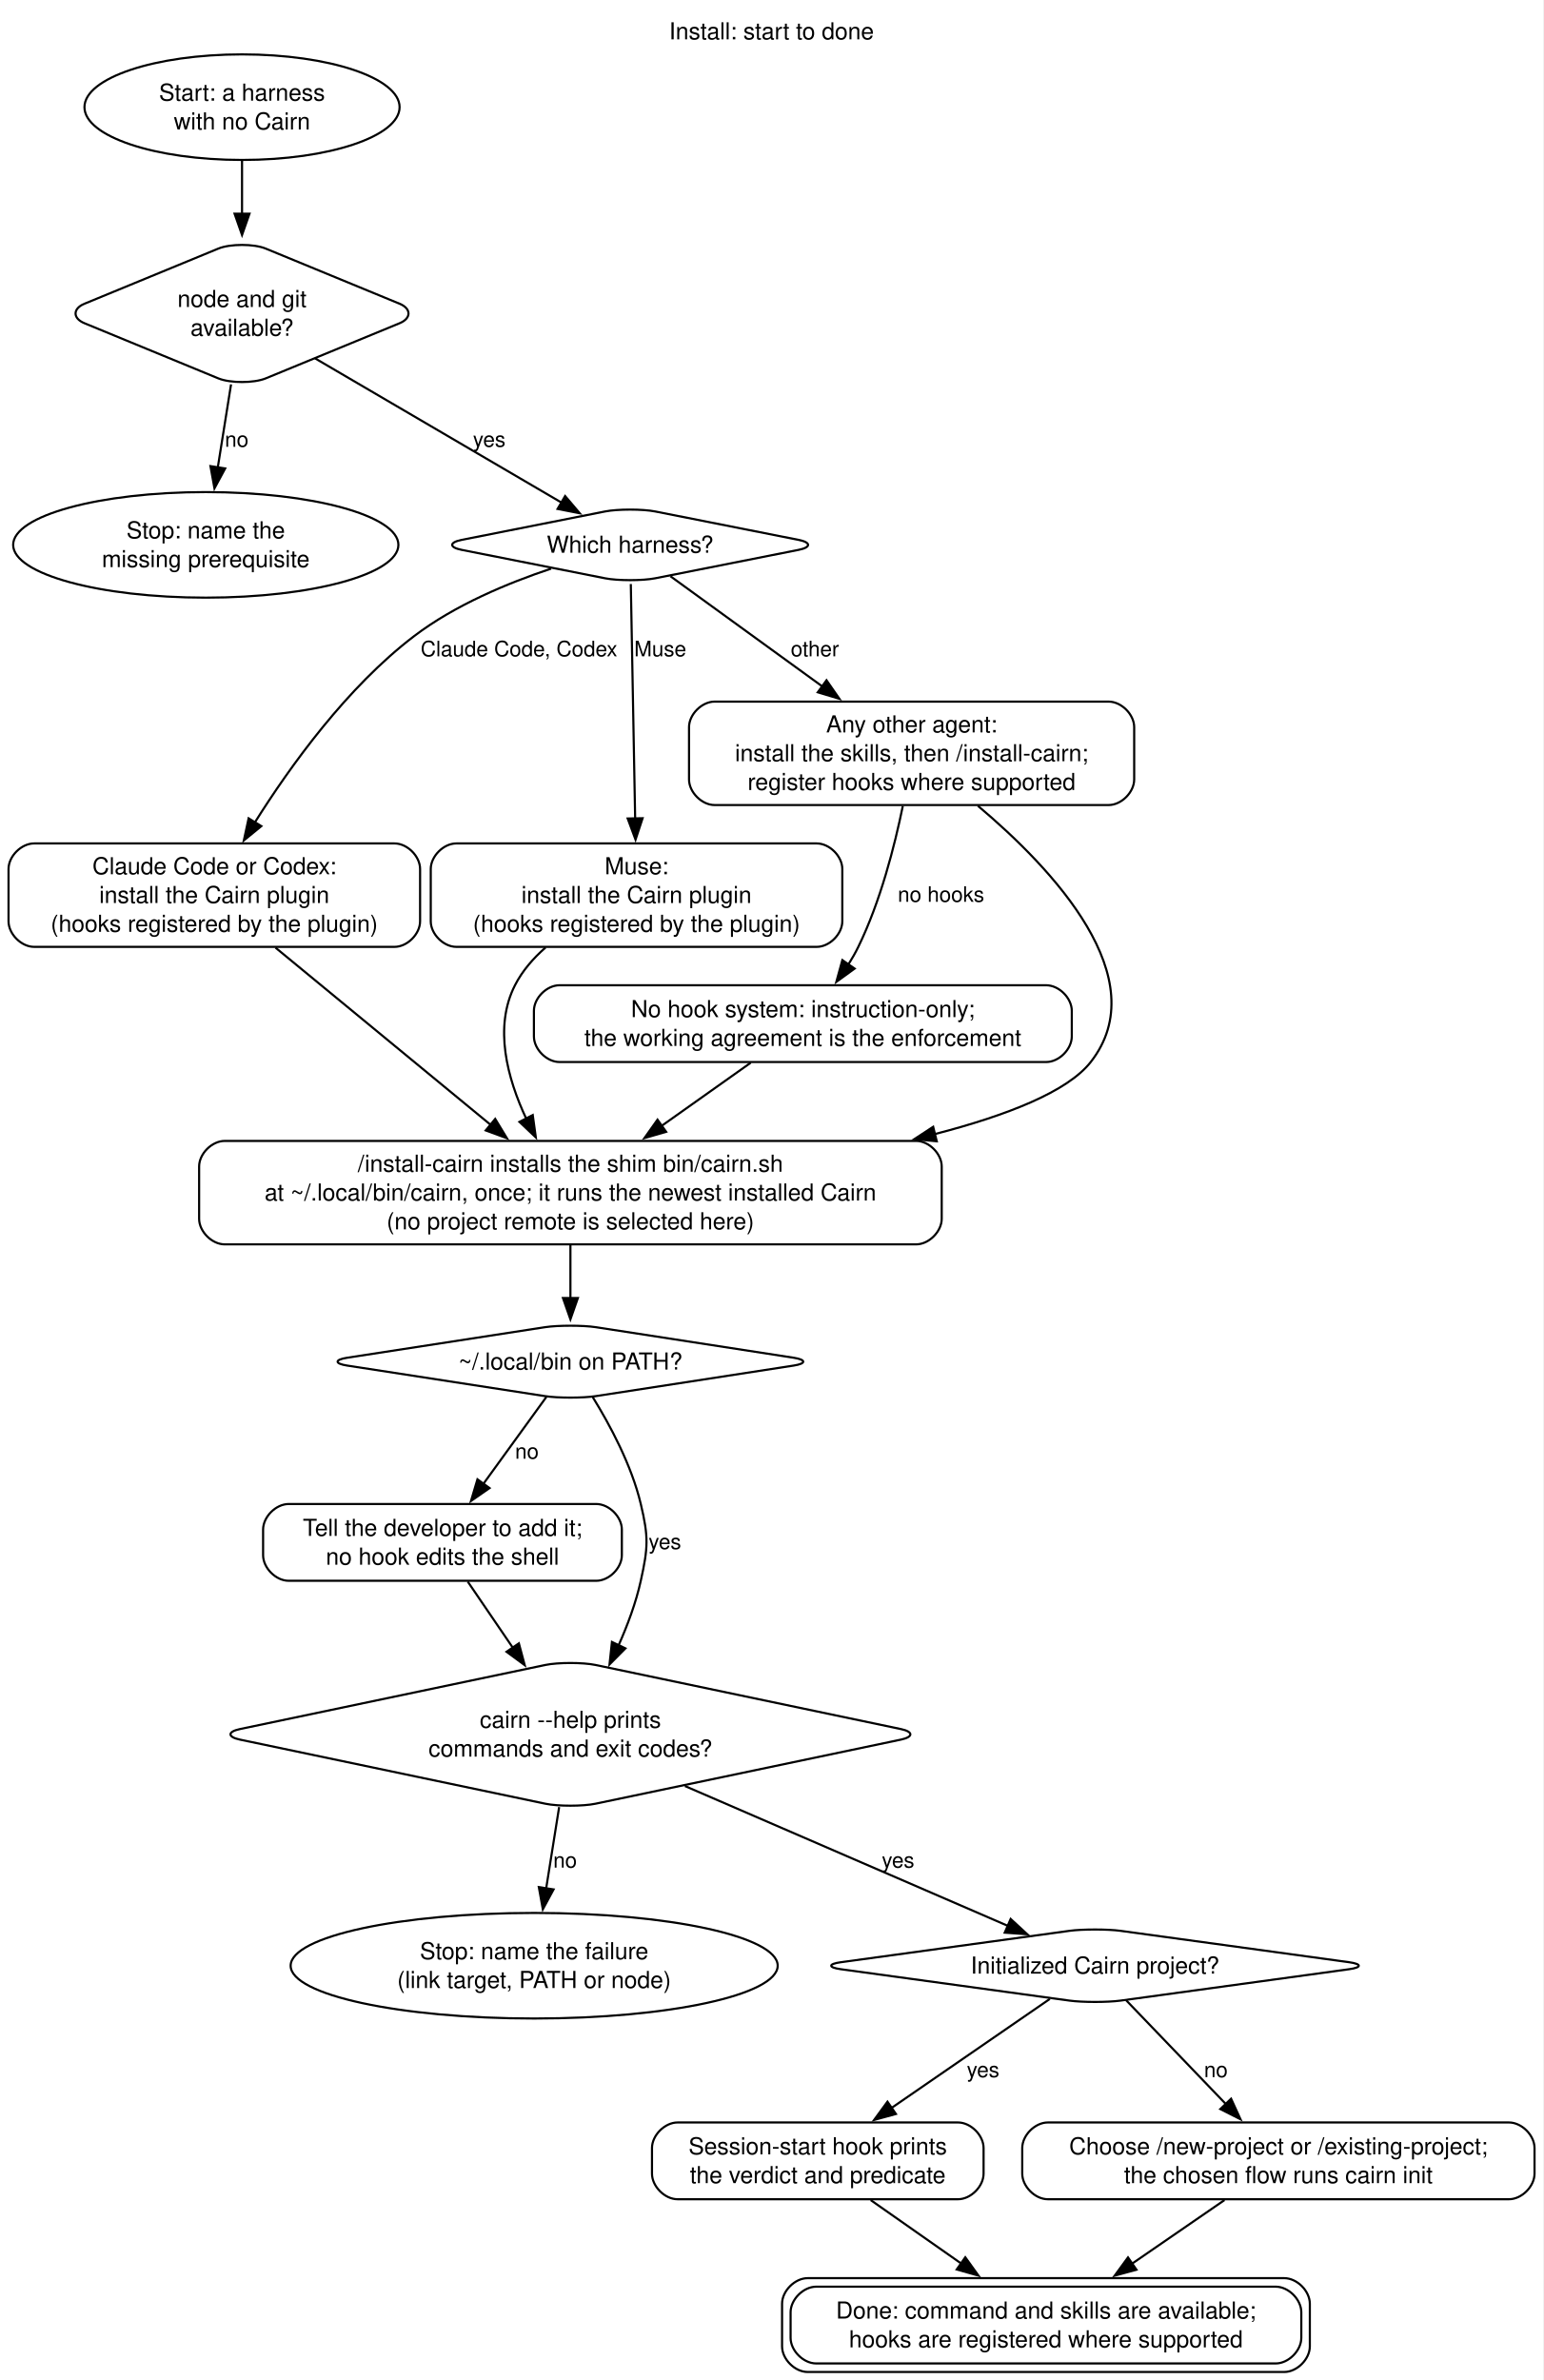
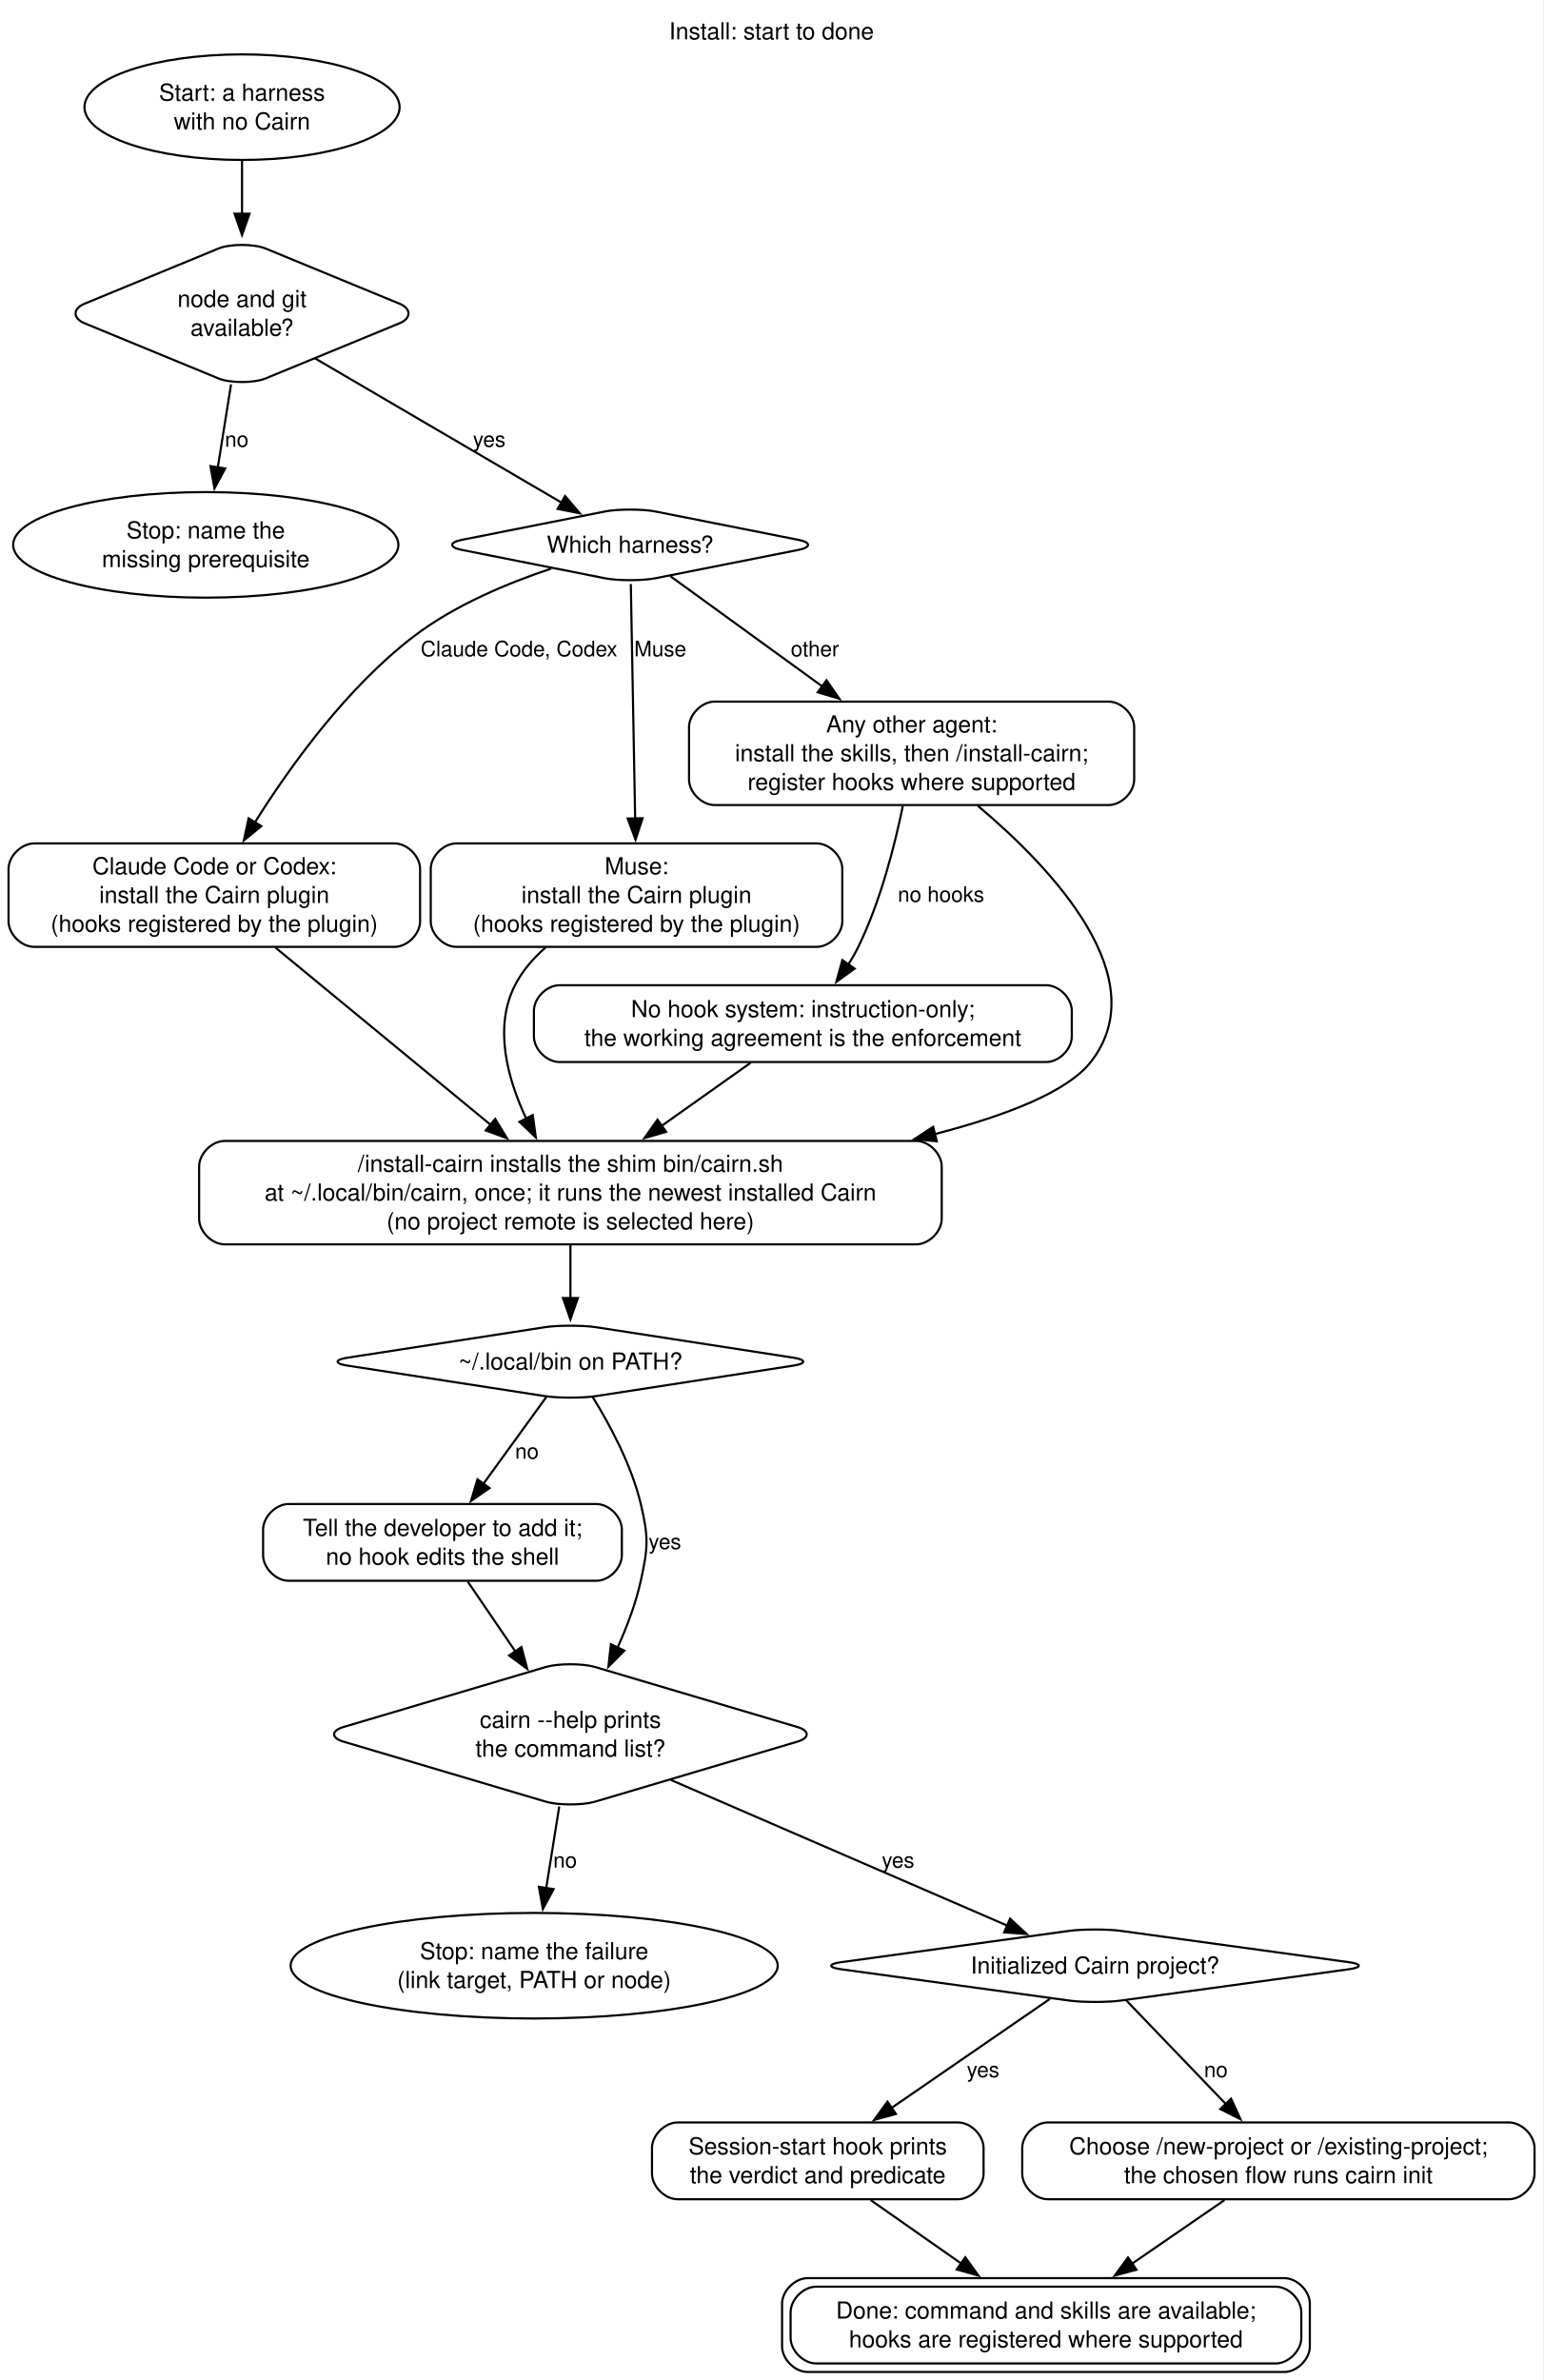
<svg xmlns="http://www.w3.org/2000/svg" width="724pt" height="1116pt" viewBox="0.00 0.00 724.00 1116.00">
  <g id="graph0" class="graph" transform="scale(1 1) rotate(0) translate(4 1112.24)">
    <polygon fill="white" stroke="none" points="-4,4 -4,-1112.24 719.62,-1112.24 719.62,4 -4,4" />
    <text xml:space="preserve" text-anchor="middle" x="357.81" y="-1093.79" font-family="Helvetica,sans-Serif" font-size="11.00">Install: start to done</text>
    <g id="node1" class="node">
      <ellipse fill="none" stroke="black" cx="109.5" cy="-1061.99" rx="73.89" ry="24.75" />
      <text xml:space="preserve" text-anchor="middle" x="109.5" y="-1065.04" font-family="Helvetica,sans-Serif" font-size="11.00">Start: a harness</text>
      <text xml:space="preserve" text-anchor="middle" x="109.5" y="-1051.54" font-family="Helvetica,sans-Serif" font-size="11.00">with no Cairn</text>
    </g>
    <g id="node2" class="node">
      <path fill="none" stroke="black" d="M98.4,-995.68C98.4,-995.68 35.6,-969.81 35.6,-969.81 30.05,-967.53 30.05,-962.96 35.6,-960.68 35.6,-960.68 98.4,-934.81 98.4,-934.81 103.95,-932.53 115.05,-932.53 120.6,-934.81 120.6,-934.81 183.4,-960.68 183.4,-960.68 188.95,-962.96 188.95,-967.53 183.4,-969.81 183.4,-969.81 120.6,-995.68 120.6,-995.68 115.05,-997.96 103.95,-997.96 98.4,-995.68" />
      <text xml:space="preserve" text-anchor="middle" x="109.5" y="-968.29" font-family="Helvetica,sans-Serif" font-size="11.00">node and git</text>
      <text xml:space="preserve" text-anchor="middle" x="109.5" y="-954.79" font-family="Helvetica,sans-Serif" font-size="11.00">available?</text>
    </g>
    <g id="edge1" class="edge">
      <path fill="none" stroke="black" d="M109.5,-1037.08C109.5,-1029.38 109.5,-1020.58 109.5,-1011.85" />
      <polygon fill="black" stroke="black" points="113,-1012.04 109.5,-1002.04 106,-1012.04 113,-1012.04" />
    </g>
    <g id="node3" class="node">
      <ellipse fill="none" stroke="black" cx="92.5" cy="-856.75" rx="90.33" ry="24.75" />
      <text xml:space="preserve" text-anchor="middle" x="92.5" y="-859.8" font-family="Helvetica,sans-Serif" font-size="11.00">Stop: name the</text>
      <text xml:space="preserve" text-anchor="middle" x="92.5" y="-846.3" font-family="Helvetica,sans-Serif" font-size="11.00">missing prerequisite</text>
    </g>
    <g id="edge2" class="edge">
      <path fill="none" stroke="black" d="M104.35,-932C102.38,-919.63 100.12,-905.45 98.1,-892.82" />
      <polygon fill="black" stroke="black" points="101.6,-892.58 96.57,-883.25 94.69,-893.68 101.6,-892.58" />
      <text xml:space="preserve" text-anchor="middle" x="107" y="-902.74" font-family="Helvetica,sans-Serif" font-size="10.00">no</text>
    </g>
    <g id="node4" class="node">
      <path fill="none" stroke="black" d="M279.73,-872.41C279.73,-872.41 212.47,-859.08 212.47,-859.08 206.58,-857.91 206.58,-855.58 212.47,-854.41 212.47,-854.41 279.73,-841.08 279.73,-841.08 285.61,-839.91 297.39,-839.91 303.27,-841.08 303.27,-841.08 370.53,-854.41 370.53,-854.41 376.42,-855.58 376.42,-857.91 370.53,-859.08 370.53,-859.08 303.27,-872.41 303.27,-872.41 297.39,-873.58 285.61,-873.58 279.73,-872.41" />
      <text xml:space="preserve" text-anchor="middle" x="291.5" y="-853.05" font-family="Helvetica,sans-Serif" font-size="11.00">Which harness?</text>
    </g>
    <g id="edge3" class="edge">
      <path fill="none" stroke="black" d="M143.73,-944.21C176.9,-924.8 226.83,-895.59 259.29,-876.59" />
      <polygon fill="black" stroke="black" points="261.01,-879.64 267.87,-871.57 257.47,-873.6 261.01,-879.64" />
      <text xml:space="preserve" text-anchor="middle" x="225.43" y="-902.74" font-family="Helvetica,sans-Serif" font-size="10.00">yes</text>
    </g>
    <g id="node5" class="node">
      <path fill="none" stroke="black" d="M181,-716.75C181,-716.75 12,-716.75 12,-716.75 6,-716.75 0,-710.75 0,-704.75 0,-704.75 0,-680.25 0,-680.25 0,-674.25 6,-668.25 12,-668.25 12,-668.25 181,-668.25 181,-668.25 187,-668.25 193,-674.25 193,-680.25 193,-680.25 193,-704.75 193,-704.75 193,-710.75 187,-716.75 181,-716.75" />
      <text xml:space="preserve" text-anchor="middle" x="96.5" y="-702.3" font-family="Helvetica,sans-Serif" font-size="11.00">Claude Code or Codex:</text>
      <text xml:space="preserve" text-anchor="middle" x="96.5" y="-688.8" font-family="Helvetica,sans-Serif" font-size="11.00">install the Cairn plugin</text>
      <text xml:space="preserve" text-anchor="middle" x="96.5" y="-675.3" font-family="Helvetica,sans-Serif" font-size="11.00">(hooks registered by the plugin)</text>
    </g>
    <g id="edge4" class="edge">
      <path fill="none" stroke="black" d="M254.44,-845.6C234.14,-838.84 209.32,-828.5 190.25,-814 158.82,-790.09 132.23,-753.2 115.48,-726.54" />
      <polygon fill="black" stroke="black" points="118.55,-724.86 110.35,-718.16 112.59,-728.51 118.55,-724.86" />
      <text xml:space="preserve" text-anchor="middle" x="239.38" y="-804.5" font-family="Helvetica,sans-Serif" font-size="10.00">Claude Code, Codex</text>
    </g>
    <g id="node6" class="node">
      <path fill="none" stroke="black" d="M379,-716.75C379,-716.75 210,-716.75 210,-716.75 204,-716.75 198,-710.75 198,-704.75 198,-704.75 198,-680.25 198,-680.25 198,-674.25 204,-668.25 210,-668.25 210,-668.25 379,-668.25 379,-668.25 385,-668.25 391,-674.25 391,-680.25 391,-680.25 391,-704.75 391,-704.75 391,-710.75 385,-716.75 379,-716.75" />
      <text xml:space="preserve" text-anchor="middle" x="294.5" y="-702.3" font-family="Helvetica,sans-Serif" font-size="11.00">Muse:</text>
      <text xml:space="preserve" text-anchor="middle" x="294.5" y="-688.8" font-family="Helvetica,sans-Serif" font-size="11.00">install the Cairn plugin</text>
      <text xml:space="preserve" text-anchor="middle" x="294.5" y="-675.3" font-family="Helvetica,sans-Serif" font-size="11.00">(hooks registered by the plugin)</text>
    </g>
    <g id="edge5" class="edge">
      <path fill="none" stroke="black" d="M291.82,-838.38C292.31,-812.2 293.23,-762.09 293.86,-728.23" />
      <polygon fill="black" stroke="black" points="297.35,-728.57 294.04,-718.51 290.35,-728.44 297.35,-728.57" />
      <text xml:space="preserve" text-anchor="middle" x="305.62" y="-804.5" font-family="Helvetica,sans-Serif" font-size="10.00">Muse</text>
    </g>
    <g id="node7" class="node">
      <path fill="none" stroke="black" d="M515.88,-783.25C515.88,-783.25 331.12,-783.25 331.12,-783.25 325.12,-783.25 319.12,-777.25 319.12,-771.25 319.12,-771.25 319.12,-746.75 319.12,-746.75 319.12,-740.75 325.12,-734.75 331.12,-734.75 331.12,-734.75 515.88,-734.75 515.88,-734.75 521.88,-734.75 527.88,-740.75 527.88,-746.75 527.88,-746.75 527.88,-771.25 527.88,-771.25 527.88,-777.25 521.88,-783.25 515.88,-783.25" />
      <text xml:space="preserve" text-anchor="middle" x="423.5" y="-768.8" font-family="Helvetica,sans-Serif" font-size="11.00">Any other agent:</text>
      <text xml:space="preserve" text-anchor="middle" x="423.5" y="-755.3" font-family="Helvetica,sans-Serif" font-size="11.00">install the skills, then /install-cairn;</text>
      <text xml:space="preserve" text-anchor="middle" x="423.5" y="-741.8" font-family="Helvetica,sans-Serif" font-size="11.00">register hooks where supported</text>
    </g>
    <g id="edge6" class="edge">
      <path fill="none" stroke="black" d="M310.41,-842.03C328.91,-828.61 357.72,-807.71 381.63,-790.37" />
      <polygon fill="black" stroke="black" points="383.59,-793.27 389.63,-784.57 379.48,-787.61 383.59,-793.27" />
      <text xml:space="preserve" text-anchor="middle" x="378.15" y="-804.5" font-family="Helvetica,sans-Serif" font-size="10.00">other</text>
    </g>
    <g id="node9" class="node">
      <path fill="none" stroke="black" d="M425.62,-577.25C425.62,-577.25 101.38,-577.25 101.38,-577.25 95.38,-577.25 89.38,-571.25 89.38,-565.25 89.38,-565.25 89.38,-540.75 89.38,-540.75 89.38,-534.75 95.38,-528.75 101.38,-528.75 101.38,-528.75 425.62,-528.75 425.62,-528.75 431.62,-528.75 437.62,-534.75 437.62,-540.75 437.62,-540.75 437.62,-565.25 437.62,-565.25 437.62,-571.25 431.62,-577.25 425.62,-577.25" />
      <text xml:space="preserve" text-anchor="middle" x="263.5" y="-562.8" font-family="Helvetica,sans-Serif" font-size="11.00">/install-cairn installs the shim bin/cairn.sh</text>
      <text xml:space="preserve" text-anchor="middle" x="263.5" y="-549.3" font-family="Helvetica,sans-Serif" font-size="11.00">at ~/.local/bin/cairn, once; it runs the newest installed Cairn</text>
      <text xml:space="preserve" text-anchor="middle" x="263.5" y="-535.8" font-family="Helvetica,sans-Serif" font-size="11.00">(no project remote is selected here)</text>
    </g>
    <g id="edge8" class="edge">
      <path fill="none" stroke="black" d="M125.21,-667.86C153.13,-644.87 195.7,-609.82 226.22,-584.69" />
      <polygon fill="black" stroke="black" points="228.22,-587.58 233.72,-578.52 223.77,-582.17 228.22,-587.58" />
    </g>
    <g id="edge9" class="edge">
      <path fill="none" stroke="black" d="M251.85,-667.95C246.06,-662.89 240.94,-656.99 237.5,-650.25 227.47,-630.61 233.86,-606.68 242.82,-587.59" />
      <polygon fill="black" stroke="black" points="245.83,-589.39 247.28,-578.89 239.6,-586.19 245.83,-589.39" />
    </g>
    <g id="node8" class="node">
      <path fill="none" stroke="black" d="M486.62,-650.25C486.62,-650.25 258.38,-650.25 258.38,-650.25 252.38,-650.25 246.38,-644.25 246.38,-638.25 246.38,-638.25 246.38,-626.25 246.38,-626.25 246.38,-620.25 252.38,-614.25 258.38,-614.25 258.38,-614.25 486.62,-614.25 486.62,-614.25 492.62,-614.25 498.62,-620.25 498.62,-626.25 498.62,-626.25 498.62,-638.25 498.62,-638.25 498.62,-644.25 492.62,-650.25 486.62,-650.25" />
      <text xml:space="preserve" text-anchor="middle" x="372.5" y="-635.3" font-family="Helvetica,sans-Serif" font-size="11.00">No hook system: instruction-only;</text>
      <text xml:space="preserve" text-anchor="middle" x="372.5" y="-621.8" font-family="Helvetica,sans-Serif" font-size="11.00">the working agreement is the enforcement</text>
    </g>
    <g id="edge7" class="edge">
      <path fill="none" stroke="black" d="M419.37,-734.27C415.56,-715.67 408.88,-689.46 398.5,-668.25 397.14,-665.47 395.56,-662.7 393.85,-659.99" />
      <polygon fill="black" stroke="black" points="396.78,-658.06 388.2,-651.84 391.02,-662.05 396.78,-658.06" />
      <text xml:space="preserve" text-anchor="middle" x="437.29" y="-689.37" font-family="Helvetica,sans-Serif" font-size="10.00">no hooks</text>
    </g>
    <g id="edge10" class="edge">
      <path fill="none" stroke="black" d="M454.6,-734.37C489.7,-704.83 538.15,-653.39 507.5,-614.25 496.61,-600.34 468.19,-589.2 434.42,-580.47" />
      <polygon fill="black" stroke="black" points="435.3,-577.08 424.75,-578.08 433.62,-583.88 435.3,-577.08" />
    </g>
    <g id="edge11" class="edge">
      <path fill="none" stroke="black" d="M348.04,-613.91C335.68,-605.15 320.33,-594.27 306.11,-584.2" />
      <polygon fill="black" stroke="black" points="308.39,-581.52 298.21,-578.59 304.34,-587.23 308.39,-581.52" />
    </g>
    <g id="node10" class="node">
      <path fill="none" stroke="black" d="M251.64,-489.92C251.64,-489.92 158.77,-475.58 158.77,-475.58 152.84,-474.66 152.84,-472.83 158.77,-471.92 158.77,-471.92 251.64,-457.58 251.64,-457.58 257.57,-456.66 269.43,-456.66 275.36,-457.58 275.36,-457.58 368.23,-471.92 368.23,-471.92 374.16,-472.83 374.16,-474.66 368.23,-475.58 368.23,-475.58 275.36,-489.92 275.36,-489.92 269.43,-490.83 257.57,-490.83 251.64,-489.92" />
      <text xml:space="preserve" text-anchor="middle" x="263.5" y="-470.05" font-family="Helvetica,sans-Serif" font-size="11.00">~/.local/bin on PATH?</text>
    </g>
    <g id="edge12" class="edge">
      <path fill="none" stroke="black" d="M263.5,-528.4C263.5,-520.53 263.5,-511.67 263.5,-503.46" />
      <polygon fill="black" stroke="black" points="267,-503.59 263.5,-493.59 260,-503.59 267,-503.59" />
    </g>
    <g id="node11" class="node">
      <path fill="none" stroke="black" d="M275.62,-407C275.62,-407 131.38,-407 131.38,-407 125.38,-407 119.38,-401 119.38,-395 119.38,-395 119.38,-383 119.38,-383 119.38,-377 125.38,-371 131.38,-371 131.38,-371 275.62,-371 275.62,-371 281.62,-371 287.62,-377 287.62,-383 287.62,-383 287.62,-395 287.62,-395 287.62,-401 281.62,-407 275.62,-407" />
      <text xml:space="preserve" text-anchor="middle" x="203.5" y="-392.05" font-family="Helvetica,sans-Serif" font-size="11.00">Tell the developer to add it;</text>
      <text xml:space="preserve" text-anchor="middle" x="203.5" y="-378.55" font-family="Helvetica,sans-Serif" font-size="11.00">no hook edits the shell</text>
    </g>
    <g id="edge13" class="edge">
      <path fill="none" stroke="black" d="M252.21,-457.18C243.91,-445.73 232.42,-429.88 222.69,-416.46" />
      <polygon fill="black" stroke="black" points="225.57,-414.47 216.87,-408.43 219.9,-418.58 225.57,-414.47" />
      <text xml:space="preserve" text-anchor="middle" x="243.09" y="-428.25" font-family="Helvetica,sans-Serif" font-size="10.00">no</text>
    </g>
    <g id="node12" class="node">
-       <path fill="none" stroke="black" d="M251.76,-331.53C251.76,-331.53 108.49,-301.46 108.49,-301.46 102.62,-300.23 102.62,-297.76 108.49,-296.53 108.49,-296.53 251.76,-266.46 251.76,-266.46 257.63,-265.23 269.37,-265.23 275.24,-266.46 275.24,-266.46 418.51,-296.53 418.51,-296.53 424.38,-297.76 424.38,-300.23 418.51,-301.46 418.51,-301.46 275.24,-331.53 275.24,-331.53 269.37,-332.76 257.63,-332.76 251.76,-331.53" />
+       <path fill="none" stroke="black" d="M252,-330.59C252,-330.59 157,-302.41 157,-302.41 151.25,-300.7 151.25,-297.29 157,-295.59 157,-295.59 252,-267.41 252,-267.41 257.75,-265.7 269.25,-265.7 275,-267.41 275,-267.41 370,-295.59 370,-295.59 375.75,-297.29 375.75,-300.7 370,-302.41 370,-302.41 275,-330.59 275,-330.59 269.25,-332.29 257.75,-332.29 252,-330.59" />
      <text xml:space="preserve" text-anchor="middle" x="263.5" y="-302.05" font-family="Helvetica,sans-Serif" font-size="11.00">cairn --help prints</text>
-       <text xml:space="preserve" text-anchor="middle" x="263.5" y="-288.55" font-family="Helvetica,sans-Serif" font-size="11.00">commands and exit codes?</text>
+       <text xml:space="preserve" text-anchor="middle" x="263.5" y="-288.55" font-family="Helvetica,sans-Serif" font-size="11.00">the command list?</text>
    </g>
    <g id="edge14" class="edge">
-       <path fill="none" stroke="black" d="M274,-457.07C281.93,-444.23 292.17,-425.27 296.5,-407 300.19,-391.43 299.95,-386.62 296.5,-371 294.24,-360.76 290.34,-350.25 286.01,-340.56" />
-       <polygon fill="black" stroke="black" points="289.29,-339.31 281.83,-331.78 282.97,-342.32 289.29,-339.31" />
+       <path fill="none" stroke="black" d="M274,-457.07C281.93,-444.23 292.17,-425.27 296.5,-407 300.19,-391.43 299.95,-386.62 296.5,-371 294.17,-360.47 290.12,-349.65 285.63,-339.73" />
+       <polygon fill="black" stroke="black" points="288.8,-338.24 281.31,-330.74 282.49,-341.27 288.8,-338.24" />
      <text xml:space="preserve" text-anchor="middle" x="307.8" y="-385.87" font-family="Helvetica,sans-Serif" font-size="10.00">yes</text>
    </g>
    <g id="edge15" class="edge">
-       <path fill="none" stroke="black" d="M215.35,-370.61C221.43,-361.7 229.1,-350.46 236.51,-339.58" />
-       <polygon fill="black" stroke="black" points="239.33,-341.66 242.07,-331.43 233.54,-337.72 239.33,-341.66" />
+       <path fill="none" stroke="black" d="M215.35,-370.61C221.76,-361.22 229.93,-349.24 237.71,-337.82" />
+       <polygon fill="black" stroke="black" points="240.52,-339.92 243.26,-329.68 234.74,-335.97 240.52,-339.92" />
    </g>
    <g id="node13" class="node">
      <ellipse fill="none" stroke="black" cx="246.5" cy="-190.5" rx="114.2" ry="24.75" />
      <text xml:space="preserve" text-anchor="middle" x="246.5" y="-193.55" font-family="Helvetica,sans-Serif" font-size="11.00">Stop: name the failure</text>
      <text xml:space="preserve" text-anchor="middle" x="246.5" y="-180.05" font-family="Helvetica,sans-Serif" font-size="11.00">(link target, PATH or node)</text>
    </g>
    <g id="edge16" class="edge">
-       <path fill="none" stroke="black" d="M258.21,-264.88C256.28,-252.76 254.08,-239 252.12,-226.7" />
-       <polygon fill="black" stroke="black" points="255.6,-226.28 250.56,-216.95 248.68,-227.38 255.6,-226.28" />
+       <path fill="none" stroke="black" d="M258.26,-265.18C256.32,-253.04 254.12,-239.24 252.15,-226.89" />
+       <polygon fill="black" stroke="black" points="255.62,-226.41 250.58,-217.08 248.7,-227.51 255.62,-226.41" />
      <text xml:space="preserve" text-anchor="middle" x="261" y="-236.5" font-family="Helvetica,sans-Serif" font-size="10.00">no</text>
    </g>
    <g id="node14" class="node">
      <path fill="none" stroke="black" d="M497.61,-206.87C497.61,-206.87 390.25,-192.13 390.25,-192.13 384.31,-191.31 384.31,-189.68 390.25,-188.87 390.25,-188.87 497.61,-174.13 497.61,-174.13 503.56,-173.31 515.44,-173.31 521.39,-174.13 521.39,-174.13 628.75,-188.87 628.75,-188.87 634.69,-189.68 634.69,-191.31 628.75,-192.13 628.75,-192.13 521.39,-206.87 521.39,-206.87 515.44,-207.68 503.56,-207.68 497.61,-206.87" />
      <text xml:space="preserve" text-anchor="middle" x="509.5" y="-186.8" font-family="Helvetica,sans-Serif" font-size="11.00">Initialized Cairn project?</text>
    </g>
    <g id="edge17" class="edge">
-       <path fill="none" stroke="black" d="M317.18,-274.76C362.73,-255.04 427.12,-227.16 468.59,-209.21" />
-       <polygon fill="black" stroke="black" points="469.95,-212.43 477.74,-205.25 467.17,-206.01 469.95,-212.43" />
+       <path fill="none" stroke="black" d="M310.64,-277.59C356.3,-257.82 424.83,-228.15 468.35,-209.31" />
+       <polygon fill="black" stroke="black" points="469.67,-212.56 477.45,-205.37 466.89,-206.13 469.67,-212.56" />
      <text xml:space="preserve" text-anchor="middle" x="417.16" y="-236.5" font-family="Helvetica,sans-Serif" font-size="10.00">yes</text>
    </g>
    <g id="node15" class="node">
      <path fill="none" stroke="black" d="M445.25,-117C445.25,-117 313.75,-117 313.75,-117 307.75,-117 301.75,-111 301.75,-105 301.75,-105 301.75,-93 301.75,-93 301.75,-87 307.75,-81 313.75,-81 313.75,-81 445.25,-81 445.25,-81 451.25,-81 457.25,-87 457.25,-93 457.25,-93 457.25,-105 457.25,-105 457.25,-111 451.25,-117 445.25,-117" />
      <text xml:space="preserve" text-anchor="middle" x="379.5" y="-102.05" font-family="Helvetica,sans-Serif" font-size="11.00">Session-start hook prints</text>
      <text xml:space="preserve" text-anchor="middle" x="379.5" y="-88.55" font-family="Helvetica,sans-Serif" font-size="11.00">the verdict and predicate</text>
    </g>
    <g id="edge18" class="edge">
      <path fill="none" stroke="black" d="M488.32,-174.92C468.22,-161.08 437.63,-140.02 414,-123.75" />
      <polygon fill="black" stroke="black" points="416.15,-120.98 405.92,-118.19 412.18,-126.75 416.15,-120.98" />
      <text xml:space="preserve" text-anchor="middle" x="457.02" y="-138.25" font-family="Helvetica,sans-Serif" font-size="10.00">yes</text>
    </g>
    <g id="node16" class="node">
      <path fill="none" stroke="black" d="M703.62,-117C703.62,-117 487.38,-117 487.38,-117 481.38,-117 475.38,-111 475.38,-105 475.38,-105 475.38,-93 475.38,-93 475.38,-87 481.38,-81 487.38,-81 487.38,-81 703.62,-81 703.62,-81 709.62,-81 715.62,-87 715.62,-93 715.62,-93 715.62,-105 715.62,-105 715.62,-111 709.62,-117 703.62,-117" />
      <text xml:space="preserve" text-anchor="middle" x="595.5" y="-102.05" font-family="Helvetica,sans-Serif" font-size="11.00">Choose /new-project or /existing-project;</text>
      <text xml:space="preserve" text-anchor="middle" x="595.5" y="-88.55" font-family="Helvetica,sans-Serif" font-size="11.00">the chosen flow runs cairn init</text>
    </g>
    <g id="edge19" class="edge">
      <path fill="none" stroke="black" d="M524.09,-174.32C536.87,-161.02 555.7,-141.42 570.82,-125.68" />
      <polygon fill="black" stroke="black" points="573.32,-128.13 577.73,-118.5 568.27,-123.28 573.32,-128.13" />
      <text xml:space="preserve" text-anchor="middle" x="566.2" y="-138.25" font-family="Helvetica,sans-Serif" font-size="10.00">no</text>
    </g>
    <g id="node17" class="node">
      <path fill="none" stroke="black" d="M594.25,-40C594.25,-40 378.75,-40 378.75,-40 372.75,-40 366.75,-34 366.75,-28 366.75,-28 366.75,-16 366.75,-16 366.75,-10 372.75,-4 378.75,-4 378.75,-4 594.25,-4 594.25,-4 600.25,-4 606.25,-10 606.25,-16 606.25,-16 606.25,-28 606.25,-28 606.25,-34 600.25,-40 594.25,-40" />
      <path fill="none" stroke="black" d="M598.25,-44C598.25,-44 374.75,-44 374.75,-44 368.75,-44 362.75,-38 362.75,-32 362.75,-32 362.75,-12 362.75,-12 362.75,-6 368.75,0 374.75,0 374.75,0 598.25,0 598.25,0 604.25,0 610.25,-6 610.25,-12 610.25,-12 610.25,-32 610.25,-32 610.25,-38 604.25,-44 598.25,-44" />
      <text xml:space="preserve" text-anchor="middle" x="486.5" y="-25.05" font-family="Helvetica,sans-Serif" font-size="11.00">Done: command and skills are available;</text>
      <text xml:space="preserve" text-anchor="middle" x="486.5" y="-11.55" font-family="Helvetica,sans-Serif" font-size="11.00">hooks are registered where supported</text>
    </g>
    <g id="edge20" class="edge">
      <path fill="none" stroke="black" d="M404.32,-80.6C416.98,-71.73 432.68,-60.72 446.96,-50.72" />
      <polygon fill="black" stroke="black" points="448.67,-53.79 454.85,-45.19 444.65,-48.06 448.67,-53.79" />
    </g>
    <g id="edge21" class="edge">
      <path fill="none" stroke="black" d="M570.22,-80.6C557.32,-71.73 541.32,-60.72 526.78,-50.72" />
      <polygon fill="black" stroke="black" points="528.95,-47.96 518.73,-45.17 524.98,-53.73 528.95,-47.96" />
    </g>
  </g>
</svg>
